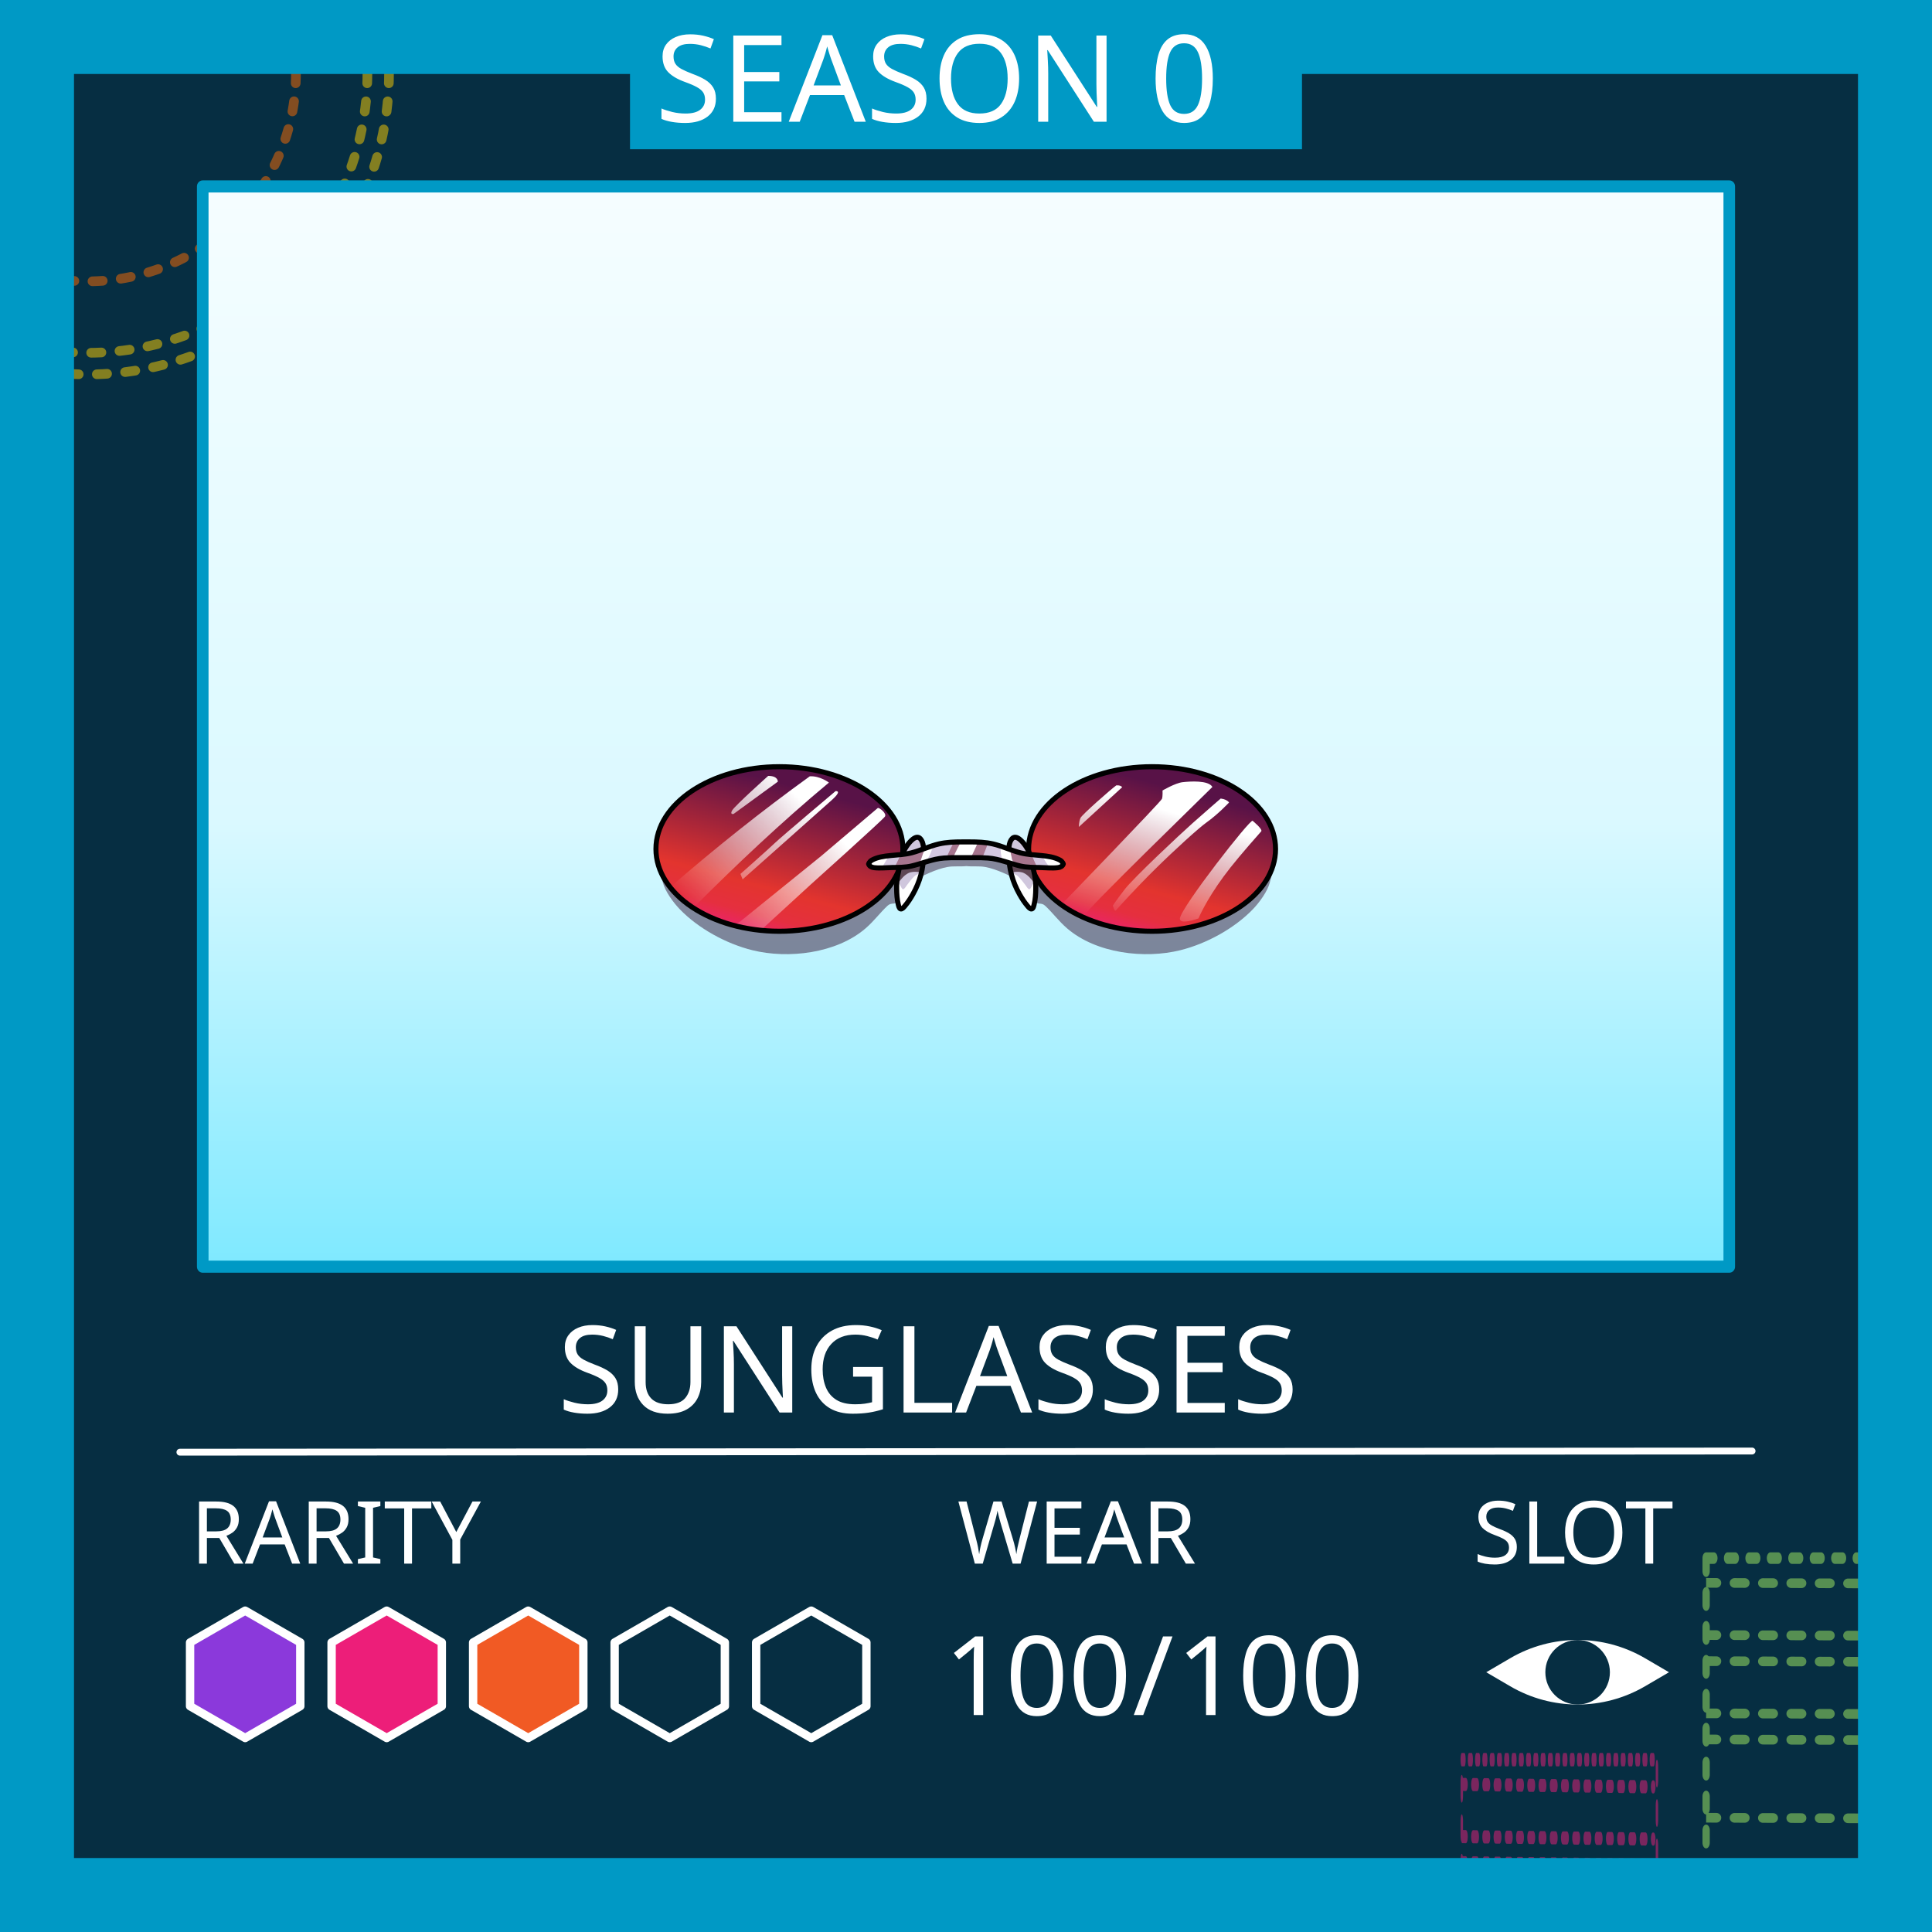
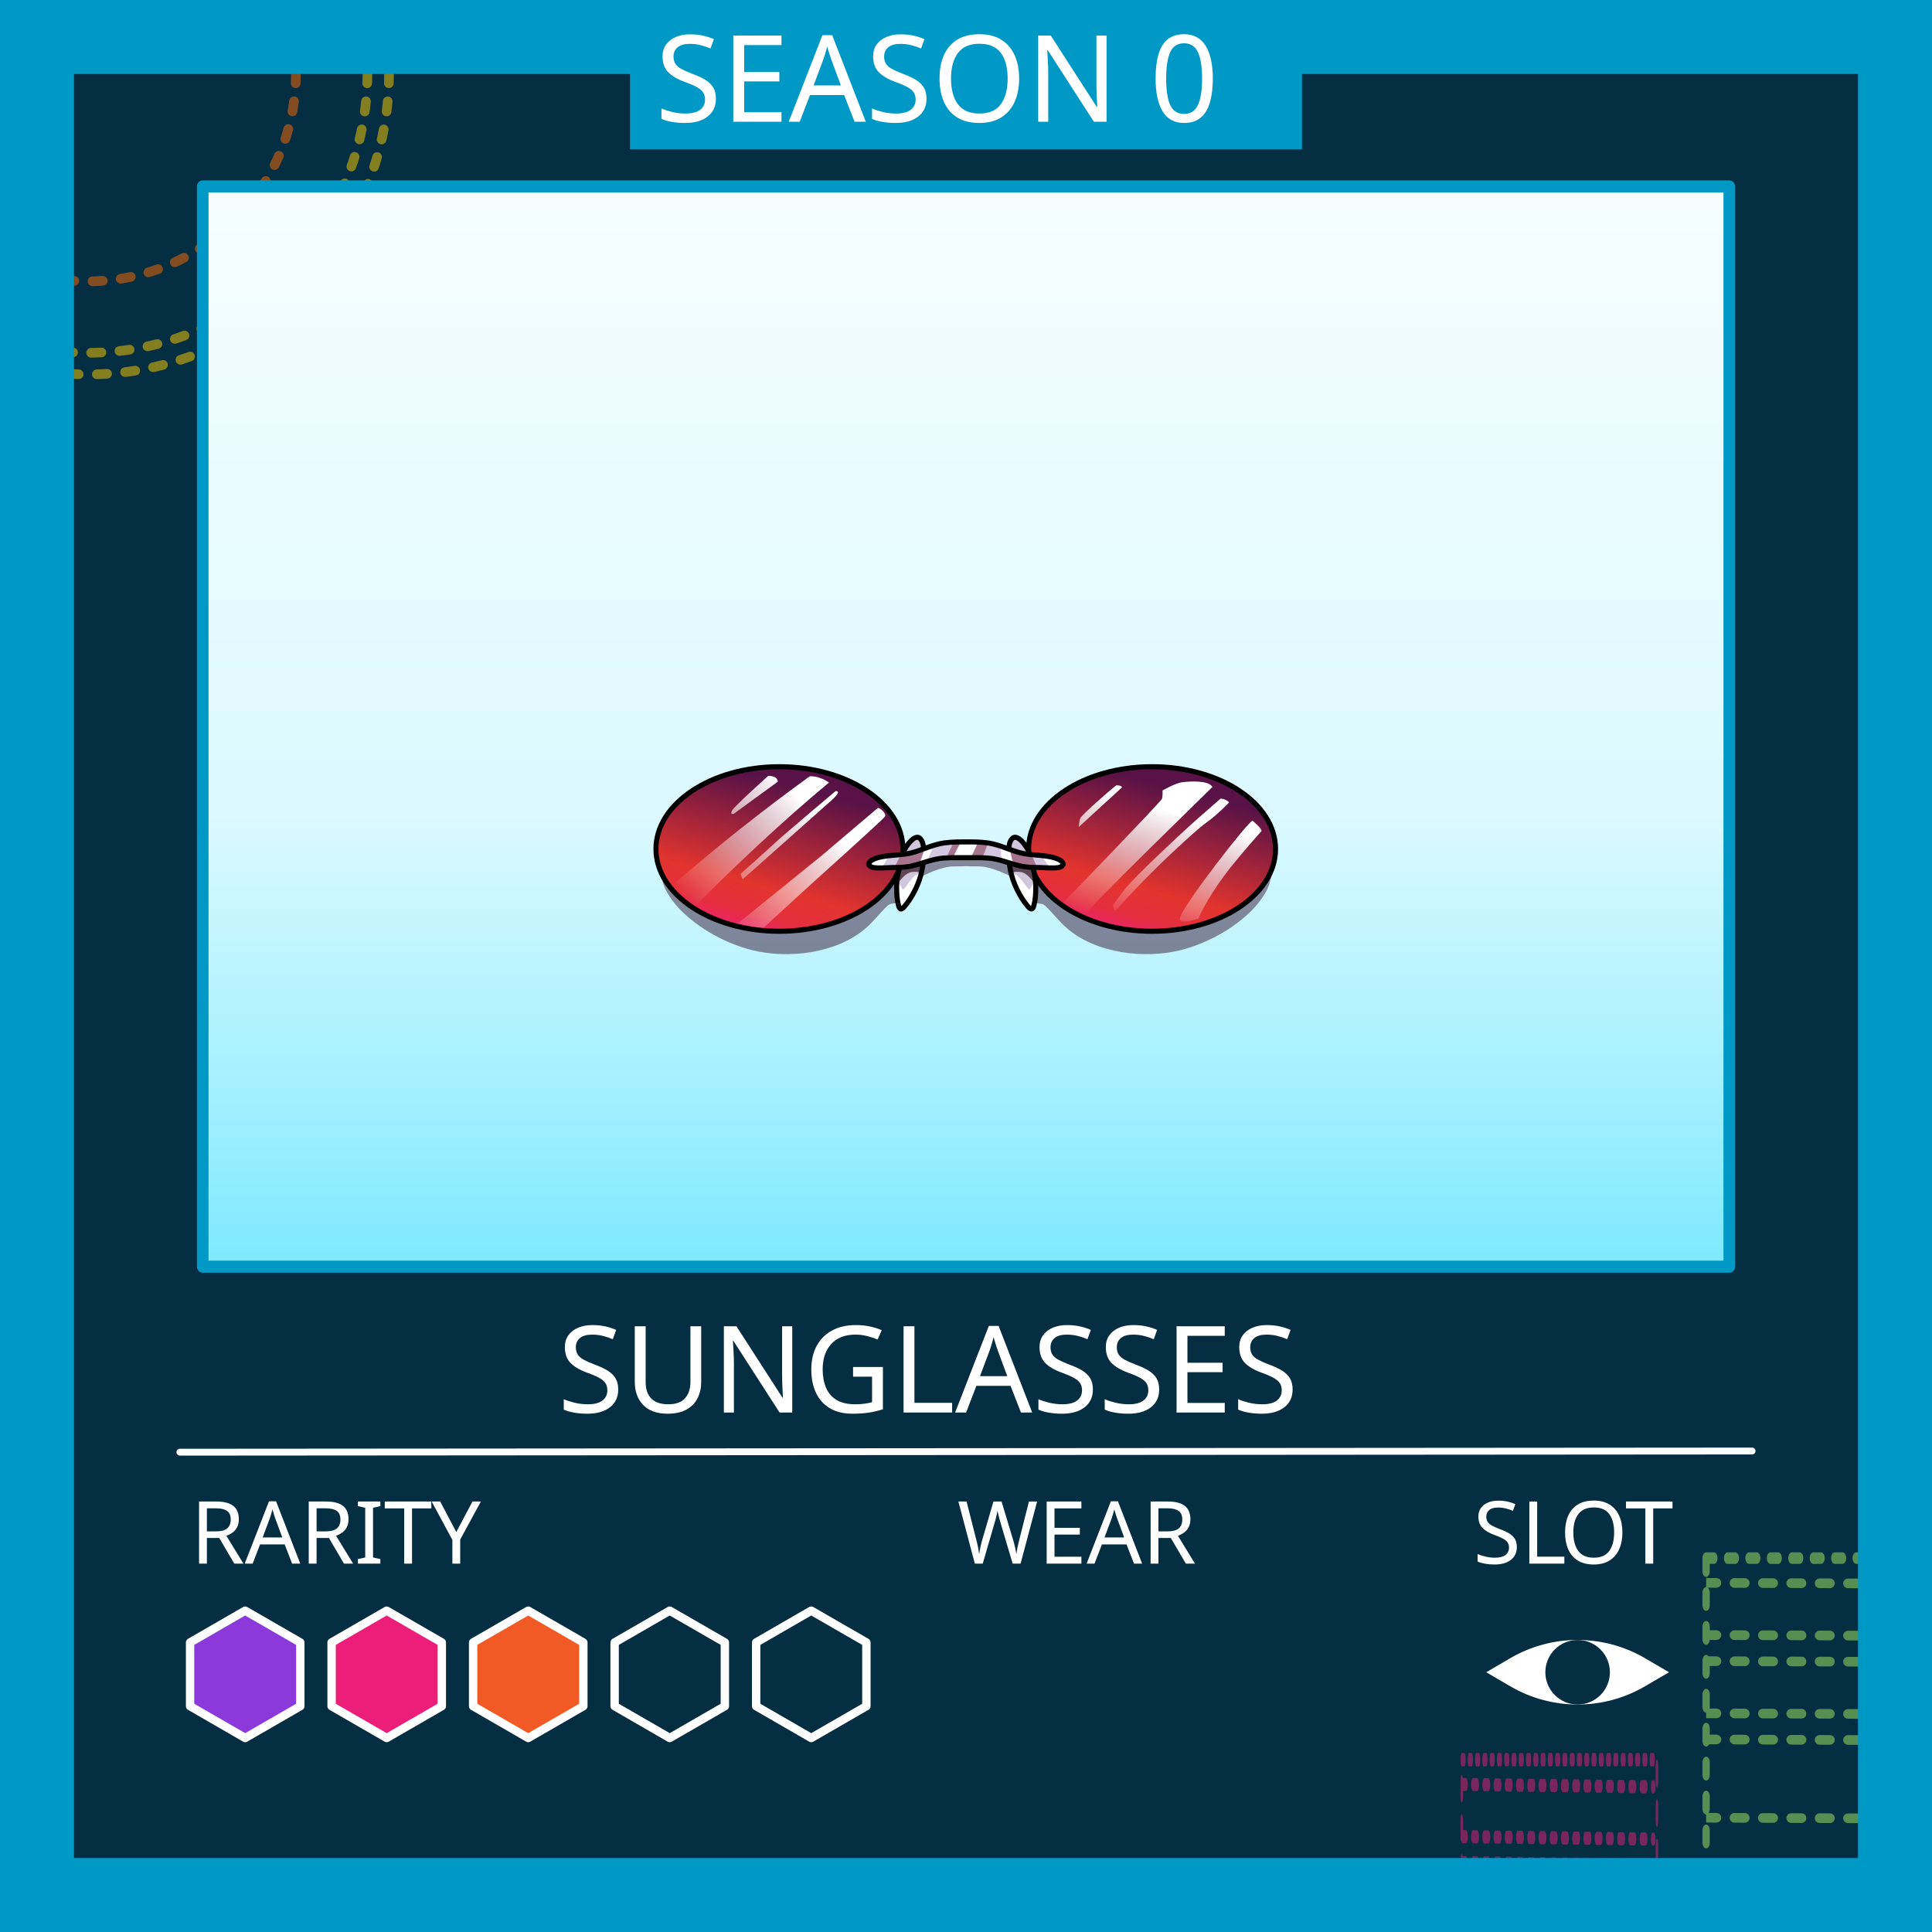
- <svg xmlns="http://www.w3.org/2000/svg" width="100%" height="100%" viewBox="0 0 800 800" version="2.0" style="     fill-rule: evenodd;     clip-rule: evenodd;     stroke-linecap: round;     stroke-linejoin: round;     stroke-miterlimit: 1.5;   ">
+ <svg xmlns="http://www.w3.org/2000/svg" width="100%" height="100%" viewBox="0 0 800 800" version="2.0" style="fill-rule: evenodd; clip-rule: evenodd; stroke-linecap: round; stroke-linejoin: round; stroke-miterlimit: 1.5">
  <g id="normal-card">
    <rect id="bg" x="-48.418" y="-9.957" width="931.967" height="871.066" style="fill: rgb(6, 46, 66)" />
    <g id="rectangles" transform="matrix(1,0,0,1,49.4291,64.1339)">
      <g opacity="0.5">
        <g transform="matrix(0.660629,0,0,1.04551,351.522,-81.058)">
          <rect x="462.47" y="633.282" width="419.335" height="322.449" style="fill: none" />
          <clipPath id="_clip1_card_template">
            <rect x="462.47" y="633.282" width="419.335" height="322.449" />
          </clipPath>
          <g clip-path="url(#_clip1_card_template)">
            <g transform="matrix(1.51371,0,0,0.956468,-452.99,37.369)">
-               <path d="M604.78,633.282L877.032,634.306" style="                   fill: none;                   stroke: rgb(166, 240, 98);                   stroke-width: 4px;                   stroke-dasharray: 4.25, 7.5, 0, 0;                 " />
+               <path d="M604.78,633.282L877.032,634.306" style="fill: none; stroke: rgb(166, 240, 98); stroke-width: 4px; stroke-dasharray: 4.25, 7.5, 0, 0" />
            </g>
            <g transform="matrix(1.51371,0,0,0.956468,-452.99,58.0423)">
-               <path d="M604.78,633.282L877.032,634.306" style="                   fill: none;                   stroke: rgb(166, 240, 98);                   stroke-width: 4px;                   stroke-dasharray: 4.25, 7.5, 0, 0;                 " />
+               <path d="M604.78,633.282L877.032,634.306" style="fill: none; stroke: rgb(166, 240, 98); stroke-width: 4px; stroke-dasharray: 4.25, 7.5, 0, 0" />
            </g>
            <g transform="matrix(1.51371,0,0,0.956468,-452.99,68.3789)">
-               <path d="M604.78,633.282L877.032,634.306" style="                   fill: none;                   stroke: rgb(166, 240, 98);                   stroke-width: 4px;                   stroke-dasharray: 4.25, 7.5, 0, 0;                 " />
+               <path d="M604.78,633.282L877.032,634.306" style="fill: none; stroke: rgb(166, 240, 98); stroke-width: 4px; stroke-dasharray: 4.25, 7.5, 0, 0" />
            </g>
            <g transform="matrix(1.51371,0,0,0.956468,-452.99,89.0522)">
-               <path d="M604.78,633.282L877.032,634.306" style="                   fill: none;                   stroke: rgb(166, 240, 98);                   stroke-width: 4px;                   stroke-dasharray: 4.25, 7.5, 0, 0;                 " />
+               <path d="M604.78,633.282L877.032,634.306" style="fill: none; stroke: rgb(166, 240, 98); stroke-width: 4px; stroke-dasharray: 4.25, 7.5, 0, 0" />
            </g>
            <g transform="matrix(1.51371,0,0,0.956468,-452.99,99.3888)">
-               <path d="M604.78,633.282L877.032,634.306" style="                   fill: none;                   stroke: rgb(166, 240, 98);                   stroke-width: 4px;                   stroke-dasharray: 4.25, 7.5, 0, 0;                 " />
+               <path d="M604.78,633.282L877.032,634.306" style="fill: none; stroke: rgb(166, 240, 98); stroke-width: 4px; stroke-dasharray: 4.25, 7.5, 0, 0" />
            </g>
            <g transform="matrix(1.51371,0,0,0.956468,-452.99,130.399)">
-               <path d="M604.78,633.282L877.032,634.306" style="                   fill: none;                   stroke: rgb(166, 240, 98);                   stroke-width: 4px;                   stroke-dasharray: 4.25, 7.5, 0, 0;                 " />
+               <path d="M604.78,633.282L877.032,634.306" style="fill: none; stroke: rgb(166, 240, 98); stroke-width: 4px; stroke-dasharray: 4.25, 7.5, 0, 0" />
            </g>
            <g transform="matrix(1.51371,0,0,0.956468,-452.99,151.072)">
-               <path d="M604.78,633.282L877.032,634.306" style="                   fill: none;                   stroke: rgb(166, 240, 98);                   stroke-width: 4px;                   stroke-dasharray: 4.25, 7.5, 0, 0;                 " />
+               <path d="M604.78,633.282L877.032,634.306" style="fill: none; stroke: rgb(166, 240, 98); stroke-width: 4px; stroke-dasharray: 4.25, 7.5, 0, 0" />
            </g>
            <g transform="matrix(1.51371,0,0,0.956468,-452.99,171.745)">
-               <path d="M604.78,633.282L877.032,634.306" style="                   fill: none;                   stroke: rgb(166, 240, 98);                   stroke-width: 4px;                   stroke-dasharray: 4.25, 7.5, 0, 0;                 " />
-             </g>
-           </g>
-           <rect x="462.47" y="633.282" width="419.335" height="322.449" style="               fill: none;               stroke: rgb(166, 240, 98);               stroke-width: 4.57px;               stroke-dasharray: 4.86, 8.58, 0, 0;             " />
+               <path d="M604.78,633.282L877.032,634.306" style="fill: none; stroke: rgb(166, 240, 98); stroke-width: 4px; stroke-dasharray: 4.25, 7.5, 0, 0" />
+             </g>
+           </g>
+           <rect x="462.47" y="633.282" width="419.335" height="322.449" style="fill: none; stroke: rgb(166, 240, 98); stroke-width: 4.57px; stroke-dasharray: 4.86, 8.58, 0, 0" />
        </g>
        <g transform="matrix(0.192707,0,0,1.04551,466.744,2.40586)">
          <rect x="462.47" y="633.282" width="419.335" height="322.449" style="fill: none" />
          <clipPath id="_clip2_card_template">
            <rect x="462.47" y="633.282" width="419.335" height="322.449" />
          </clipPath>
          <g clip-path="url(#_clip2_card_template)">
            <g transform="matrix(1.51371,0,0,0.956468,-452.99,37.369)">
-               <path d="M604.78,633.282L877.032,634.306" style="                   fill: none;                   stroke: rgb(237, 30, 121);                   stroke-width: 5.43px;                   stroke-dasharray: 5.77, 10.18, 0, 0;                 " />
+               <path d="M604.78,633.282L877.032,634.306" style="fill: none; stroke: rgb(237, 30, 121); stroke-width: 5.43px; stroke-dasharray: 5.77, 10.18, 0, 0" />
            </g>
            <g transform="matrix(1.51371,0,0,0.956468,-452.99,58.0423)">
-               <path d="M604.78,633.282L877.032,634.306" style="                   fill: none;                   stroke: rgb(237, 30, 121);                   stroke-width: 5.43px;                   stroke-dasharray: 5.77, 10.18, 0, 0;                 " />
+               <path d="M604.78,633.282L877.032,634.306" style="fill: none; stroke: rgb(237, 30, 121); stroke-width: 5.43px; stroke-dasharray: 5.77, 10.18, 0, 0" />
            </g>
            <g transform="matrix(1.51371,0,0,0.956468,-452.99,68.3789)">
-               <path d="M604.78,633.282L877.032,634.306" style="                   fill: none;                   stroke: rgb(237, 30, 121);                   stroke-width: 5.43px;                   stroke-dasharray: 5.77, 10.18, 0, 0;                 " />
+               <path d="M604.78,633.282L877.032,634.306" style="fill: none; stroke: rgb(237, 30, 121); stroke-width: 5.43px; stroke-dasharray: 5.77, 10.18, 0, 0" />
            </g>
            <g transform="matrix(1.51371,0,0,0.956468,-452.99,89.0522)">
-               <path d="M604.78,633.282L877.032,634.306" style="                   fill: none;                   stroke: rgb(237, 30, 121);                   stroke-width: 5.43px;                   stroke-dasharray: 5.77, 10.18, 0, 0;                 " />
-             </g>
-           </g>
-           <rect x="462.47" y="633.282" width="419.335" height="322.449" style="               fill: none;               stroke: rgb(237, 30, 121);               stroke-width: 5.32px;               stroke-dasharray: 5.65, 9.98, 0, 0;             " />
+               <path d="M604.78,633.282L877.032,634.306" style="fill: none; stroke: rgb(237, 30, 121); stroke-width: 5.43px; stroke-dasharray: 5.77, 10.18, 0, 0" />
+             </g>
+           </g>
+           <rect x="462.47" y="633.282" width="419.335" height="322.449" style="fill: none; stroke: rgb(237, 30, 121); stroke-width: 5.32px; stroke-dasharray: 5.65, 9.98, 0, 0" />
        </g>
      </g>
    </g>
    <g id="circles" opacity="0.5">
      <g transform="matrix(1,0,0,1,-118.853,-94.5905)">
-         <circle cx="155.124" cy="124.814" r="124.814" style="             fill: none;             stroke: rgb(255, 207, 0);             stroke-width: 4px;             stroke-dasharray: 4.25, 7.5, 0, 0;           " />
+         <circle cx="155.124" cy="124.814" r="124.814" style="fill: none; stroke: rgb(255, 207, 0); stroke-width: 4px; stroke-dasharray: 4.25, 7.5, 0, 0" />
      </g>
      <g transform="matrix(0.928318,0,0,0.928318,-107.734,-85.6437)">
-         <circle cx="155.124" cy="124.814" r="124.814" style="             fill: none;             stroke: rgb(255, 207, 0);             stroke-width: 4.31px;             stroke-dasharray: 4.58, 8.08, 0, 0;           " />
+         <circle cx="155.124" cy="124.814" r="124.814" style="fill: none; stroke: rgb(255, 207, 0); stroke-width: 4.31px; stroke-dasharray: 4.58, 8.08, 0, 0" />
      </g>
      <g transform="matrix(0.691272,0,0,0.691272,-70.9623,-56.0571)">
-         <circle cx="155.124" cy="124.814" r="124.814" style="             fill: none;             stroke: rgb(255, 108, 0);             stroke-width: 5.79px;             stroke-dasharray: 6.15, 10.85, 0, 0;           " />
+         <circle cx="155.124" cy="124.814" r="124.814" style="fill: none; stroke: rgb(255, 108, 0); stroke-width: 5.79px; stroke-dasharray: 6.15, 10.85, 0, 0" />
      </g>
    </g>
    <g id="rarity-bars" transform="matrix(0.86723,0,0,0.86723,10.4494,88.5493)">
      <g id="rarity-bars-fill">
        <g transform="matrix(0.114833,0,0,0.114833,59.0756,653.445)">
          <path d="M400,117.517L629.266,249.774L629.266,514.685L400.192,646.941L400.192,647.052L400.096,646.997L400,647.052L400,646.941L170.925,514.685L170.925,249.774L400,117.517Z" style="fill: rgb(139, 57, 219)" />
        </g>
        <g transform="matrix(0.114833,0,0,0.114833,126.648,653.445)">
          <path d="M400,117.517L629.266,249.774L629.266,514.685L400.192,646.941L400.192,647.052L400.096,646.997L400,647.052L400,646.941L170.925,514.685L170.925,249.774L400,117.517Z" style="fill: rgb(237, 30, 121)" />
        </g>
        <g transform="matrix(0.114833,0,0,0.114833,194.22,653.445)">
          <path d="M400,117.517L629.266,249.774L629.266,514.685L400.192,646.941L400.192,647.052L400.096,646.997L400,647.052L400,646.941L170.925,514.685L170.925,249.774L400,117.517Z" style="fill: rgb(241, 90, 36)" />
        </g>
        <g transform="matrix(0.114833,0,0,0.114833,261.792,653.445)">
          
        </g>
        <g transform="matrix(0.114833,0,0,0.114833,329.364,653.445)">
          
        </g>
      </g>
      <g id="rarity-bars-stroke">
        <g transform="matrix(0.114833,0,0,0.114833,59.0756,653.445)">
          <path d="M400,117.517L629.266,249.774L629.266,514.685L400.192,646.941L400.192,647.052L400.096,646.997L400,647.052L400,646.941L170.925,514.685L170.925,249.774L400,117.517Z" style="fill: none; stroke: white; stroke-width: 34.83px" />
        </g>
        <g transform="matrix(0.114833,0,0,0.114833,126.648,653.445)">
          <path d="M400,117.517L629.266,249.774L629.266,514.685L400.192,646.941L400.192,647.052L400.096,646.997L400,647.052L400,646.941L170.925,514.685L170.925,249.774L400,117.517Z" style="fill: none; stroke: white; stroke-width: 34.83px" />
        </g>
        <g transform="matrix(0.114833,0,0,0.114833,194.22,653.445)">
          <path d="M400,117.517L629.266,249.774L629.266,514.685L400.192,646.941L400.192,647.052L400.096,646.997L400,647.052L400,646.941L170.925,514.685L170.925,249.774L400,117.517Z" style="fill: none; stroke: white; stroke-width: 34.83px" />
        </g>
        <g transform="matrix(0.114833,0,0,0.114833,261.792,653.445)">
          <path d="M400,117.517L629.266,249.774L629.266,514.685L400.192,646.941L400.192,647.052L400.096,646.997L400,647.052L400,646.941L170.925,514.685L170.925,249.774L400,117.517Z" style="fill: none; stroke: white; stroke-width: 34.83px" />
        </g>
        <g transform="matrix(0.114833,0,0,0.114833,329.364,653.445)">
          <path d="M400,117.517L629.266,249.774L629.266,514.685L400.192,646.941L400.192,647.052L400.096,646.997L400,647.052L400,646.941L170.925,514.685L170.925,249.774L400,117.517Z" style="fill: none; stroke: white; stroke-width: 34.83px" />
        </g>
      </g>
    </g>
    <g transform="matrix(0.720342,0,0,0.720342,23.1337,330.63)">
-       <text x="77.471px" y="439.84px" style="           font-family: 'Futura-Medium', 'Futura', sans-serif;           font-weight: 500;           font-size: 50px;           fill: white;         ">
+       <text x="77.471px" y="439.84px" style="font-family: 'Futura-Medium', 'Futura', sans-serif; font-weight: 500; font-size: 50px; fill: white">
        RARIT
        <tspan x="216.021px " y="439.84px ">Y</tspan>
      </text>
    </g>
-     <g transform="matrix(0.911866,0,0,0.911866,348.746,309.097)">
-       <text x="131.891px" y="439.84px" style="           font-family: 'Futura-Medium', 'Futura', sans-serif;           font-weight: 500;           font-size: 50px;           fill: white;         ">
-         /
-       </text>
-       <text x="151.763px" y="439.84px" style="           font-family: 'Futura-Medium', 'Futura', sans-serif;           font-weight: 500;           font-size: 50px;           fill: white;         ">
-         1
-         <tspan x="179.62px 210.479px " y="439.84px 439.84px ">00</tspan>
-       </text>
-     </g>
    <g transform="matrix(0.911866,0,0,0.911866,252.534,309.097)">
-       <text x="151.763px" y="439.84px" style="           font-family: 'Futura-Medium', 'Futura', sans-serif;           font-weight: 500;           font-size: 50px;           fill: white;         ">
-         1
-         <tspan x="179.62px 210.479px " y="439.84px 439.84px ">00</tspan>
-       </text>
+       <text x="190.763px" y="439.84px" style="font-family: 'Futura-Medium', 'Futura', sans-serif; font-weight: 500; font-size: 50px; fill: white" id="wear_value" />
    </g>
    <g transform="matrix(0.720342,0,0,0.720342,340.614,330.63)">
-       <text x="77.471px" y="439.84px" style="           font-family: 'Futura-Medium', 'Futura', sans-serif;           font-weight: 500;           font-size: 50px;           fill: white;         ">
-         WEAR
-       </text>
+       <text x="77.471px" y="439.84px" style="font-family: 'Futura-Medium', 'Futura', sans-serif; font-weight: 500; font-size: 50px; fill: white">WEAR</text>
    </g>
    <g id="eyewear" transform="matrix(1,0,0,1,-1.77165,0)">
      <g transform="matrix(0.88044,0,0,0.88044,68.5829,70.2432)">
-         <path d="M634.355,700.111C653.954,688.642 678.218,688.642 697.818,700.111C704.234,703.866 709.059,706.69 709.059,706.69C709.059,706.69 704.234,709.513 697.818,713.268C678.218,724.738 653.954,724.738 634.355,713.268C627.938,709.513 623.113,706.69 623.113,706.69C623.113,706.69 627.938,703.866 634.355,700.111Z" style="fill:white;" />
-       </g>
-       <circle cx="655.032" cy="692.441" r="13.365" style="fill:rgb(6,46,66);" />
+         <path d="M634.355,700.111C653.954,688.642 678.218,688.642 697.818,700.111C704.234,703.866 709.059,706.69 709.059,706.69C709.059,706.69 704.234,709.513 697.818,713.268C678.218,724.738 653.954,724.738 634.355,713.268C627.938,709.513 623.113,706.69 623.113,706.69C623.113,706.69 627.938,703.866 634.355,700.111Z" style="fill: white" />
+       </g>
+       <circle cx="655.032" cy="692.441" r="13.365" style="fill: rgb(6, 46, 66)" />
    </g>
    <g transform="matrix(0.720342,0,0,0.720342,520.614,330.63)">
-       <text x="124.102px" y="439.84px" style="           font-family: 'Futura-Medium', 'Futura', sans-serif;           font-weight: 500;           font-size: 50px;           fill: white;         ">
+       <text x="124.102px" y="439.84px" style="font-family: 'Futura-Medium', 'Futura', sans-serif; font-weight: 500; font-size: 50px; fill: white">
        SL
        <tspan x="173.882px 217.217px " y="439.84px 439.84px ">OT</tspan>
      </text>
    </g>
    <g transform="matrix(1,0,0,1,-7.69409,0)">
      <path d="M82.194,602.738L733.196,602.258C733.979,602.258 734.615,601.621 734.614,600.838C734.614,600.055 733.977,599.42 733.194,599.42L82.192,599.9C81.409,599.901 80.773,600.537 80.774,601.321C80.775,602.104 81.411,602.739 82.194,602.738Z" style="fill: white" />
    </g>
    <g transform="matrix(1,0,0,1,120.441,145.046)">
-       <text x="77.471px" y="439.84px" style="           font-family: 'Futura-Medium', 'Futura', sans-serif;           font-weight: 500;           font-size: 50px;           fill: white;         ">
-         <tspan x="110.457px 140.461px " y="439.84px 439.84px ">
-           SUNGLASSES
-         </tspan>
+       <text x="77.471px" y="439.84px" style="font-family: 'Futura-Medium', 'Futura', sans-serif; font-weight: 500; font-size: 50px; fill: white">
+         <tspan x="110.457px 140.461px " y="439.84px 439.84px ">SUNGLASSES</tspan>
      </text>
    </g>
    <path id="border" d="M800,801.235L800,-4.106L-0,-4.106L0,801.235L800,801.235ZM260.875,30.644L30.644,30.644C30.644,30.644 30.644,769.356 30.644,769.356C30.644,769.356 769.356,769.356 769.356,769.356L769.356,30.644L539.125,30.644L539.125,61.806L260.875,61.806L260.875,30.644Z" style="fill: rgb(0, 153, 197)" />
    <g id="guide" transform="matrix(1,0,0,1.04284,1.75676,-22.4672)">
-       <rect x="82.193" y="95.569" width="632.101" height="428.927" style="           fill: url(#_Linear3_card_template);           stroke: rgb(0, 153, 197);           stroke-width: 4.8px;         " />
+       <rect x="82.193" y="95.569" width="632.101" height="428.927" style="fill: url(#_Linear3_card_template); stroke: rgb(0, 153, 197); stroke-width: 4.8px" />
    </g>
    <g transform="translate(0,0)">
-       <g id="Matrix-glasses" style="           fill-rule: evenodd;           clip-rule: evenodd;           stroke-linecap: round;           stroke-linejoin: round;           stroke-miterlimit: 1.5;         ">
+       <g id="Matrix-glasses" style="fill-rule: evenodd; clip-rule: evenodd; stroke-linecap: round; stroke-linejoin: round; stroke-miterlimit: 1.5">
        <path id="shadow" d="M400.138,350.796C404.105,350.095 410.328,351.899 412.316,352.308C413.554,352.563 414.794,352.809 416.036,353.044C417.769,353.372 419.496,353.743 421.236,354.032C450.415,358.892 480.725,353.024 510.19,355.699L526.994,360.054C527.287,359.91 526.682,361.974 525.785,365.467C524.84,369.141 521.452,373.73 518.861,376.426C511.111,384.494 499.538,390.779 488.756,393.459C473.978,397.133 453.94,394.86 441.811,384.371C438.284,381.321 435.898,377.935 432.682,374.975C431.167,373.581 429.482,374.742 428.282,373.26C426.029,370.48 426.062,366.939 422.554,364.987C418.326,362.634 412.685,359.866 407.933,358.995C405.479,358.545 402.658,358.904 400.138,358.636C397.618,358.904 394.797,358.545 392.343,358.995C387.591,359.866 381.95,362.634 377.722,364.987C374.214,366.939 374.247,370.48 371.994,373.26C370.794,374.742 369.109,373.581 367.594,374.975C364.378,377.935 361.992,381.321 358.465,384.371C346.336,394.86 326.298,397.133 311.52,393.459C300.738,390.779 289.165,384.494 281.415,376.426C278.824,373.73 275.436,369.141 274.491,365.467C273.594,361.974 272.989,359.91 273.282,360.054L290.086,355.699C319.551,353.024 349.86,358.892 379.04,354.032C380.78,353.743 382.507,353.372 384.24,353.044C385.482,352.809 386.722,352.563 387.96,352.308C389.948,351.899 396.171,350.095 400.138,350.796Z" style="fill: rgb(56, 25, 57); fill-opacity: 0.5" />
        <g id="glasses">
          <g transform="matrix(0.965458,0,0,0.977435,18.2515,6.29125)">
            <ellipse cx="475.216" cy="353.228" rx="52.956" ry="34.854" style="fill: url(#_Linear1_matrix_glasses)" />
            <clipPath id="_clip2_matrix_glasses">
              <ellipse cx="475.216" cy="353.228" rx="52.956" ry="34.854" />
            </clipPath>
            <g clip-path="url(#_clip2_matrix_glasses)">
              <g transform="matrix(1.03578,0,0,1.02309,-18.9045,-6.43649)">
                <path d="M446.742,342.409C446.742,342.409 446.661,340.487 447.399,338.716C447.951,337.39 459.801,326.988 462.237,325.198C463.391,325.119 464.207,325.371 464.683,325.953L446.742,342.409ZM440.355,373.69C440.355,373.69 480.825,331.881 481.164,330.746C481.503,329.611 481.379,327.328 481.379,327.328C481.379,327.328 486.635,324.234 489.687,323.883C492.739,323.533 500.393,323.004 502.029,325.863C498.84,329.127 450.017,376.437 448.795,379.348C448.079,381.053 440.76,375.628 440.76,375.628L440.355,373.69ZM505.467,330.655C505.467,330.655 499.334,335.952 493.91,340.776C488.487,345.6 469.484,363.393 465.729,368.244C461.974,373.095 460.809,374.994 460.809,374.994C460.809,374.994 461.464,377.677 462.091,376.948C463.213,375.643 470.167,367.942 478.159,360.038C486.753,351.538 496.484,342.773 499.57,340.571C504.53,337.031 508.934,332.285 508.934,332.285C508.242,331.425 507.117,330.861 505.467,330.655ZM518.686,339.876C517.838,338.827 489.399,375.256 488.593,380.187C488.086,383.294 496.265,380.299 496.265,380.299C496.265,380.299 499.151,373.2 506.654,362.962C510.127,358.223 514.938,352.51 522.242,344.245C523,343.387 518.686,339.876 518.686,339.876Z" style="fill: url(#_Linear3_matrix_glasses)" />
              </g>
            </g>
            <ellipse cx="475.216" cy="353.228" rx="52.956" ry="34.854" style="fill: none; stroke: black; stroke-width: 2.16px" />
          </g>
          <g transform="matrix(0.965458,0,0,0.977435,-136.06,6.29125)">
            <ellipse cx="475.216" cy="353.228" rx="52.956" ry="34.854" style="fill: url(#_Linear4_matrix_glasses)" />
            <clipPath id="_clip5_matrix_glasses">
              <ellipse cx="475.216" cy="353.228" rx="52.956" ry="34.854" />
            </clipPath>
            <g clip-path="url(#_clip5_matrix_glasses)">
              <g transform="matrix(1.03578,0,0,1.02309,140.927,-6.43649)">
                <path d="M318.099,321.275C318.099,321.275 304.362,333.578 303.207,335.519C302.052,337.46 303.785,337.02 303.785,337.02L322.075,323.673C322.075,323.673 322.291,321.285 318.099,321.275ZM335.307,321.457C314.837,336.229 296.183,351.196 277.977,366.918L287.224,375.754C304.873,358.128 323.512,340.47 343.247,324.048C343.247,324.048 339.491,321.181 335.307,321.457ZM345.991,327.58C345.991,327.58 323.539,346.49 320.928,349.003C318.316,351.516 306.602,361.875 306.602,361.875L307.499,364.134C307.499,364.134 344.186,331.554 344.401,331.312C344.615,331.07 348.876,327.491 345.991,327.58ZM306.57,381.515L340,354.485C340,354.485 362.983,334.996 363.45,334.592C363.917,334.187 367.334,336.769 366.423,338.138C365.511,339.507 335.687,366.278 335.687,366.278L315.601,384.689L303.83,383.108L306.57,381.515Z" style="fill: url(#_Linear6_matrix_glasses)" />
              </g>
            </g>
            <ellipse cx="475.216" cy="353.228" rx="52.956" ry="34.854" style="fill: none; stroke: black; stroke-width: 2.16px" />
          </g>
          <path d="M373.876,353.502C374.098,352.789 374.369,352.135 374.537,351.838C374.869,351.247 375.217,350.672 375.606,350.117C376.516,348.82 379.277,345.313 381.094,347.279C382.562,348.867 382.497,351.879 382.461,353.868C382.352,359.851 380.94,365.07 378.001,370.286C377.024,372.02 375.947,373.68 374.651,375.194C374.296,375.61 373.605,376.508 372.949,376.37C372.3,376.233 372.089,375.035 371.96,374.524C371.434,372.45 371.307,370.182 371.278,368.051C371.252,366.159 371.366,364.253 371.739,362.396C372.358,359.32 372.946,356.499 373.876,353.502Z" style="fill: rgb(208, 199, 221)" />
          <clipPath id="_clip7_matrix_glasses">
            <path d="M373.876,353.502C374.098,352.789 374.369,352.135 374.537,351.838C374.869,351.247 375.217,350.672 375.606,350.117C376.516,348.82 379.277,345.313 381.094,347.279C382.562,348.867 382.497,351.879 382.461,353.868C382.352,359.851 380.94,365.07 378.001,370.286C377.024,372.02 375.947,373.68 374.651,375.194C374.296,375.61 373.605,376.508 372.949,376.37C372.3,376.233 372.089,375.035 371.96,374.524C371.434,372.45 371.307,370.182 371.278,368.051C371.252,366.159 371.366,364.253 371.739,362.396C372.358,359.32 372.946,356.499 373.876,353.502Z" />
          </clipPath>
          <g clip-path="url(#_clip7_matrix_glasses)">
            <path d="M372.217,365.587C372.194,365.702 372.554,366.159 372.617,366.263C372.842,366.637 373.519,368.527 374.132,368.191C374.71,367.875 375.129,367.039 375.522,366.537C376.466,365.326 377.406,364.006 378.513,362.936C378.948,362.515 379.511,362.203 380.066,361.97C380.197,361.915 380.595,361.682 380.686,361.895C380.855,362.294 380.521,362.922 380.385,363.279C379.95,364.422 379.46,365.544 378.967,366.663C377.735,369.459 376.441,372.29 374.697,374.812C374.469,375.142 373.286,377.074 372.703,376.809C372.396,376.669 372.293,376.162 372.218,375.877C371.964,374.909 371.802,373.913 371.673,372.922C371.549,371.981 371.468,371.036 371.402,370.089" style="fill: white" />
            <path d="M371.019,367.544C371.408,367.238 371.753,365.835 372.084,365.402C373.256,363.871 374.427,362.403 376.172,361.525C377.26,360.978 378.773,360.936 379.974,361.034C380.325,361.062 381.375,361.709 381.658,361.493C382.346,360.969 382.35,359.209 382.508,358.436C382.549,358.238 382.781,357.627 382.622,357.444C382.48,357.28 381.985,357.375 381.805,357.397C380.941,357.506 380.086,357.741 379.234,357.915C376.995,358.375 373.867,358.611 372.457,360.664C371.966,361.378 371.781,362.212 371.602,363.047" style="fill: rgb(96, 71, 85)" />
          </g>
          <path d="M373.876,353.502C374.098,352.789 374.369,352.135 374.537,351.838C374.869,351.247 375.217,350.672 375.606,350.117C376.516,348.82 379.277,345.313 381.094,347.279C382.562,348.867 382.497,351.879 382.461,353.868C382.352,359.851 380.94,365.07 378.001,370.286C377.024,372.02 375.947,373.68 374.651,375.194C374.296,375.61 373.605,376.508 372.949,376.37C372.3,376.233 372.089,375.035 371.96,374.524C371.434,372.45 371.307,370.182 371.278,368.051C371.252,366.159 371.366,364.253 371.739,362.396C372.358,359.32 372.946,356.499 373.876,353.502Z" style="fill: none; stroke: black; stroke-width: 2.1px" />
          <g transform="matrix(-1,0,0,1,800.166,0)">
            <path d="M373.876,353.502C374.098,352.789 374.369,352.135 374.537,351.838C374.869,351.247 375.217,350.672 375.606,350.117C376.516,348.82 379.277,345.313 381.094,347.279C382.562,348.867 382.497,351.879 382.461,353.868C382.352,359.851 380.94,365.07 378.001,370.286C377.024,372.02 375.947,373.68 374.651,375.194C374.296,375.61 373.605,376.508 372.949,376.37C372.3,376.233 372.089,375.035 371.96,374.524C371.434,372.45 371.307,370.182 371.278,368.051C371.252,366.159 371.366,364.253 371.739,362.396C372.358,359.32 372.946,356.499 373.876,353.502Z" style="fill: rgb(208, 199, 221)" />
            <clipPath id="_clip8_matrix_glasses">
              <path d="M373.876,353.502C374.098,352.789 374.369,352.135 374.537,351.838C374.869,351.247 375.217,350.672 375.606,350.117C376.516,348.82 379.277,345.313 381.094,347.279C382.562,348.867 382.497,351.879 382.461,353.868C382.352,359.851 380.94,365.07 378.001,370.286C377.024,372.02 375.947,373.68 374.651,375.194C374.296,375.61 373.605,376.508 372.949,376.37C372.3,376.233 372.089,375.035 371.96,374.524C371.434,372.45 371.307,370.182 371.278,368.051C371.252,366.159 371.366,364.253 371.739,362.396C372.358,359.32 372.946,356.499 373.876,353.502Z" />
            </clipPath>
            <g clip-path="url(#_clip8_matrix_glasses)">
              <path d="M372.217,365.587C372.194,365.702 372.554,366.159 372.617,366.263C372.842,366.637 373.519,368.527 374.132,368.191C374.71,367.875 375.129,367.039 375.522,366.537C376.466,365.326 377.406,364.006 378.513,362.936C378.948,362.515 379.511,362.203 380.066,361.97C380.197,361.915 380.595,361.682 380.686,361.895C380.855,362.294 380.521,362.922 380.385,363.279C379.95,364.422 379.46,365.544 378.967,366.663C377.735,369.459 376.441,372.29 374.697,374.812C374.469,375.142 373.286,377.074 372.703,376.809C372.396,376.669 372.293,376.162 372.218,375.877C371.964,374.909 371.802,373.913 371.673,372.922C371.549,371.981 371.468,371.036 371.402,370.089" style="fill: white" />
              <path d="M371.019,367.544C371.408,367.238 371.753,365.835 372.084,365.402C373.256,363.871 374.427,362.403 376.172,361.525C377.26,360.978 378.773,360.936 379.974,361.034C380.325,361.062 381.375,361.709 381.658,361.493C382.346,360.969 382.35,359.209 382.508,358.436C382.549,358.238 382.781,357.627 382.622,357.444C382.48,357.28 381.985,357.375 381.805,357.397C380.941,357.506 380.086,357.741 379.234,357.915C376.995,358.375 373.867,358.611 372.457,360.664C371.966,361.378 371.781,362.212 371.602,363.047" style="fill: rgb(96, 71, 85)" />
            </g>
            <path d="M373.876,353.502C374.098,352.789 374.369,352.135 374.537,351.838C374.869,351.247 375.217,350.672 375.606,350.117C376.516,348.82 379.277,345.313 381.094,347.279C382.562,348.867 382.497,351.879 382.461,353.868C382.352,359.851 380.94,365.07 378.001,370.286C377.024,372.02 375.947,373.68 374.651,375.194C374.296,375.61 373.605,376.508 372.949,376.37C372.3,376.233 372.089,375.035 371.96,374.524C371.434,372.45 371.307,370.182 371.278,368.051C371.252,366.159 371.366,364.253 371.739,362.396C372.358,359.32 372.946,356.499 373.876,353.502Z" style="fill: none; stroke: black; stroke-width: 2.1px" />
          </g>
          <path d="M398.415,348.62L401.552,348.62C404.807,348.62 408.036,348.727 411.221,349.468C415.107,350.372 418.711,352.159 422.571,353.151C427.919,354.525 434.469,353.697 438.934,356.16C440.001,356.748 440.285,357.762 440.285,357.762C439.98,358.714 439.051,359.162 437.998,359.284C435.559,359.568 432.997,359.26 430.547,359.225C427.911,359.187 425.149,359.203 422.567,358.605C417.99,357.546 413.896,355.672 409.128,355.296C407.091,355.136 405.042,355.117 402.997,355.142L396.969,355.142C394.924,355.117 392.876,355.136 390.839,355.296C386.071,355.672 381.977,357.546 377.399,358.605C374.817,359.203 372.056,359.187 369.42,359.225C366.969,359.26 364.407,359.568 361.968,359.284C360.915,359.162 359.987,358.714 359.681,357.762C359.681,357.762 359.965,356.748 361.033,356.16C365.497,353.697 372.047,354.525 377.396,353.151C381.255,352.159 384.859,350.372 388.746,349.468C391.931,348.727 395.16,348.62 398.415,348.62Z" style="fill: rgb(212, 199, 224)" />
          <clipPath id="_clip9_matrix_glasses">
            <path d="M398.415,348.62L401.552,348.62C404.807,348.62 408.036,348.727 411.221,349.468C415.107,350.372 418.711,352.159 422.571,353.151C427.919,354.525 434.469,353.697 438.934,356.16C440.001,356.748 440.285,357.762 440.285,357.762C439.98,358.714 439.051,359.162 437.998,359.284C435.559,359.568 432.997,359.26 430.547,359.225C427.911,359.187 425.149,359.203 422.567,358.605C417.99,357.546 413.896,355.672 409.128,355.296C407.091,355.136 405.042,355.117 402.997,355.142L396.969,355.142C394.924,355.117 392.876,355.136 390.839,355.296C386.071,355.672 381.977,357.546 377.399,358.605C374.817,359.203 372.056,359.187 369.42,359.225C366.969,359.26 364.407,359.568 361.968,359.284C360.915,359.162 359.987,358.714 359.681,357.762C359.681,357.762 359.965,356.748 361.033,356.16C365.497,353.697 372.047,354.525 377.396,353.151C381.255,352.159 384.859,350.372 388.746,349.468C391.931,348.727 395.16,348.62 398.415,348.62Z" />
          </clipPath>
          <g clip-path="url(#_clip9_matrix_glasses)">
            <path d="M359.679,358.828C359.326,358.721 359.991,358.051 360.066,357.983C360.876,357.253 361.844,356.689 362.764,356.111C364.533,354.998 366.291,353.743 368.166,352.814C368.401,352.697 369.871,351.949 370.148,352.258C370.238,352.358 369.334,353.129 369.259,353.205C368.637,353.827 368.071,354.521 367.562,355.238C366.67,356.493 365.274,359.958 363.603,360.219C362.547,360.384 361.452,359.74 360.538,359.299L359.679,358.828ZM431.296,354.26C431.263,354.526 432.357,355.824 432.553,356.127C433.321,357.311 434.052,358.904 435.533,359.241C436.531,359.468 440.122,359.098 439.922,357.48C439.795,356.456 438.472,355.814 437.677,355.402C436.963,355.032 436.236,354.687 435.467,354.448L431.296,354.26ZM382.846,350.771C383.015,350.811 382.73,351.099 382.685,351.266C382.586,351.638 382.485,352.007 382.379,352.377C381.987,353.738 381.576,355.094 381.208,356.462C381.111,356.823 380.691,357.702 381.261,357.862C382.043,358.083 382.78,357.342 383.243,356.827C384.498,355.432 385.128,353.849 385.776,352.118C385.983,351.566 386.918,349.886 385.798,349.765L382.846,350.771ZM414.372,350.449C414.263,351.881 414.388,354.401 415.003,355.702C415.505,356.765 416.918,357.061 417.967,357.224C418.16,357.254 418.901,357.522 419.06,357.344C419.298,357.078 419.069,356.239 419.03,355.937C418.86,354.61 418.808,352.886 417.891,351.848L414.372,350.449ZM397.979,347.933C397.712,348.015 397.289,349.167 397.166,349.386C396.463,350.636 395.818,351.915 395.208,353.213C395.001,353.655 394.527,354.369 394.883,354.845C395.258,355.347 396.062,355.395 396.628,355.41C398.238,355.452 400.494,355.471 402.041,354.982C402.793,354.745 403.044,353.427 403.282,352.801C403.859,351.287 405.965,348.097 403.383,347.772L397.979,347.933Z" style="fill: white" />
            <path d="M373.222,353.377C373.086,353.42 372.859,354.143 372.801,354.267C372.372,355.187 371.925,356.102 371.476,357.012C371.199,357.574 370.924,358.136 370.646,358.697C370.565,358.86 370.31,359.269 370.67,359.242C372.273,359.124 373.907,358.658 375.509,358.456C377.157,358.249 379.257,358.213 380.706,357.263C381.091,357.011 381.196,356.408 381.328,356.009C381.615,355.142 381.918,354.28 382.219,353.418C382.286,353.227 382.784,352.221 382.503,352.068C382.043,351.818 380.929,352.34 380.486,352.455C378.818,352.885 377.13,353.155 375.417,353.32L373.222,353.377ZM418.312,352.354C418.32,352.383 418.344,352.491 418.347,352.506L418.661,353.865C418.869,354.794 419.002,356.113 419.687,356.831C420.568,357.757 421.98,357.977 423.178,358.161C424.345,358.339 425.519,358.546 426.696,358.646C427.262,358.694 427.832,358.684 428.4,358.684C428.569,358.684 428.87,358.732 429.019,358.626C429.164,358.522 429.018,358.225 428.976,358.107C428.795,357.594 428.539,357.107 428.306,356.616C427.976,355.924 427.708,354.97 427.145,354.426C426.744,354.038 426.091,353.885 425.568,353.759C424.651,353.538 423.72,353.345 422.79,353.181L418.312,352.354C418.31,352.345 418.309,352.344 418.31,352.354L418.312,352.354ZM404.866,349.126C404.893,349.07 404.803,349.233 404.777,349.29C404.724,349.406 404.669,349.522 404.616,349.637C404.449,349.996 404.275,350.35 404.11,350.709C403.639,351.731 403.152,352.745 402.674,353.764C402.542,354.044 402.143,354.674 402.586,354.87C403.155,355.121 404.008,354.868 404.592,354.784C405.129,354.708 405.667,354.643 406.205,354.582C406.434,354.556 406.797,354.565 406.98,354.393C407.262,354.129 407.392,353.618 407.526,353.273C407.634,352.994 407.747,352.717 407.857,352.438C408.132,351.74 408.41,351.041 408.674,350.339C408.767,350.092 408.939,349.72 408.805,349.459C408.632,349.122 408.136,349.048 407.804,349.007L404.866,349.126ZM394.89,348.921C394.906,348.95 394.772,349.153 394.758,349.182C394.609,349.476 394.453,349.767 394.302,350.06C393.732,351.165 393.185,352.289 392.671,353.422C392.487,353.828 392.146,354.486 392.714,354.728C392.992,354.846 393.331,354.758 393.619,354.733C393.99,354.7 394.511,354.723 394.832,354.499C395.151,354.277 395.3,353.685 395.453,353.357C395.84,352.533 396.251,351.721 396.662,350.91C396.947,350.349 397.959,349.113 396.862,348.981L394.89,348.921Z" style="fill: rgb(166, 117, 141)" />
          </g>
          <path d="M398.415,348.62L401.552,348.62C404.807,348.62 408.036,348.727 411.221,349.468C415.107,350.372 418.711,352.159 422.571,353.151C427.919,354.525 434.469,353.697 438.934,356.16C440.001,356.748 440.285,357.762 440.285,357.762C439.98,358.714 439.051,359.162 437.998,359.284C435.559,359.568 432.997,359.26 430.547,359.225C427.911,359.187 425.149,359.203 422.567,358.605C417.99,357.546 413.896,355.672 409.128,355.296C407.091,355.136 405.042,355.117 402.997,355.142L396.969,355.142C394.924,355.117 392.876,355.136 390.839,355.296C386.071,355.672 381.977,357.546 377.399,358.605C374.817,359.203 372.056,359.187 369.42,359.225C366.969,359.26 364.407,359.568 361.968,359.284C360.915,359.162 359.987,358.714 359.681,357.762C359.681,357.762 359.965,356.748 361.033,356.16C365.497,353.697 372.047,354.525 377.396,353.151C381.255,352.159 384.859,350.372 388.746,349.468C391.931,348.727 395.16,348.62 398.415,348.62Z" style="fill: none; stroke: black; stroke-width: 2.1px" />
        </g>
      </g>
      <defs>
        <linearGradient id="_Linear1_matrix_glasses" x1="0" y1="0" x2="1" y2="0" gradientUnits="userSpaceOnUse" gradientTransform="matrix(-17.801,64.9251,-65.7305,-17.5829,488.478,328.534)">
          <stop offset="0" style="stop-color: rgb(88, 18, 71); stop-opacity: 1" />
          <stop offset="0.66" style="stop-color: rgb(227, 52, 46); stop-opacity: 1" />
          <stop offset="0.84" style="stop-color: rgb(229, 47, 63); stop-opacity: 1" />
          <stop offset="1" style="stop-color: rgb(237, 30, 121); stop-opacity: 1" />
        </linearGradient>
        <linearGradient id="_Linear3_matrix_glasses" x1="0" y1="0" x2="1" y2="0" gradientUnits="userSpaceOnUse" gradientTransform="matrix(-14.3633,48.7334,-48.7334,-14.3633,497.433,339.96)">
          <stop offset="0" style="stop-color: white; stop-opacity: 1" />
          <stop offset="1" style="stop-color: white; stop-opacity: 0" />
        </linearGradient>
        <linearGradient id="_Linear4_matrix_glasses" x1="0" y1="0" x2="1" y2="0" gradientUnits="userSpaceOnUse" gradientTransform="matrix(-17.801,64.9251,-65.7305,-17.5829,488.478,328.534)">
          <stop offset="0" style="stop-color: rgb(88, 18, 71); stop-opacity: 1" />
          <stop offset="0.66" style="stop-color: rgb(227, 52, 46); stop-opacity: 1" />
          <stop offset="0.84" style="stop-color: rgb(229, 47, 63); stop-opacity: 1" />
          <stop offset="1" style="stop-color: rgb(237, 30, 121); stop-opacity: 1" />
        </linearGradient>
        <linearGradient id="_Linear6_matrix_glasses" x1="0" y1="0" x2="1" y2="0" gradientUnits="userSpaceOnUse" gradientTransform="matrix(-44.4467,44.7782,-44.7782,-44.4467,334.629,334.091)">
          <stop offset="0" style="stop-color: white; stop-opacity: 1" />
          <stop offset="1" style="stop-color: white; stop-opacity: 0" />
        </linearGradient>
      </defs>
      <defs>
        <linearGradient id="_Linear5" x1="0" y1="0" x2="1" y2="0" gradientUnits="userSpaceOnUse" gradientTransform="matrix(0.676239,212.321,-212.321,0.676239,399.671,115.988)">
          <stop offset="0" style="stop-color: rgb(236, 65, 81); stop-opacity: 1" />
          <stop offset="0.5" style="stop-color: rgb(220, 55, 76); stop-opacity: 1" />
          <stop offset="1" style="stop-color: rgb(172, 27, 60); stop-opacity: 1" />
        </linearGradient>
        <linearGradient id="_Linear7" x1="0" y1="0" x2="1" y2="0" gradientUnits="userSpaceOnUse" gradientTransform="matrix(0.676239,174.104,-174.104,0.676239,399.671,95.0041)">
          <stop offset="0" style="stop-color: rgb(245, 249, 251); stop-opacity: 1" />
          <stop offset="0.59" style="stop-color: rgb(226, 236, 243); stop-opacity: 1" />
          <stop offset="0.81" style="stop-color: rgb(183, 208, 225); stop-opacity: 1" />
          <stop offset="1" style="stop-color: rgb(140, 180, 206); stop-opacity: 1" />
        </linearGradient>
        <linearGradient id="_Linear8" x1="0" y1="0" x2="1" y2="0" gradientUnits="userSpaceOnUse" gradientTransform="matrix(6.8912e-15,-112.542,112.542,6.8912e-15,399.671,269.108)">
          <stop offset="0" style="stop-color: rgb(236, 65, 81); stop-opacity: 1" />
          <stop offset="0.46" style="stop-color: rgb(227, 63, 84); stop-opacity: 1" />
          <stop offset="1" style="stop-color: rgb(203, 57, 90); stop-opacity: 1" />
        </linearGradient>
      </defs>
    </g>
    <g transform="matrix(1,0,0,1,7.6296,-2.65748)">
-       <text x="263.72px" y="53.076px" style="           font-family: 'Futura-Medium', 'Futura', sans-serif;           font-weight: 500;           font-size: 50px;           fill: white;         ">
-         SEASON 0
-       </text>
+       <text x="263.72px" y="53.076px" style="font-family: 'Futura-Medium', 'Futura', sans-serif; font-weight: 500; font-size: 50px; fill: white">SEASON 0</text>
    </g>
  </g>
  <defs>
    <linearGradient id="_Linear3_card_template" x1="0" y1="0" x2="1" y2="0" gradientUnits="userSpaceOnUse" gradientTransform="matrix(3.89688e-14,-610.267,636.408,3.73681e-14,398.243,614.74)">
      <stop offset="0" style="stop-color: rgb(80, 225, 255); stop-opacity: 1" />
      <stop offset="0.44" style="stop-color: rgb(219, 249, 255); stop-opacity: 1" />
      <stop offset="1" style="stop-color: white; stop-opacity: 1" />
    </linearGradient>
  </defs>
</svg>
